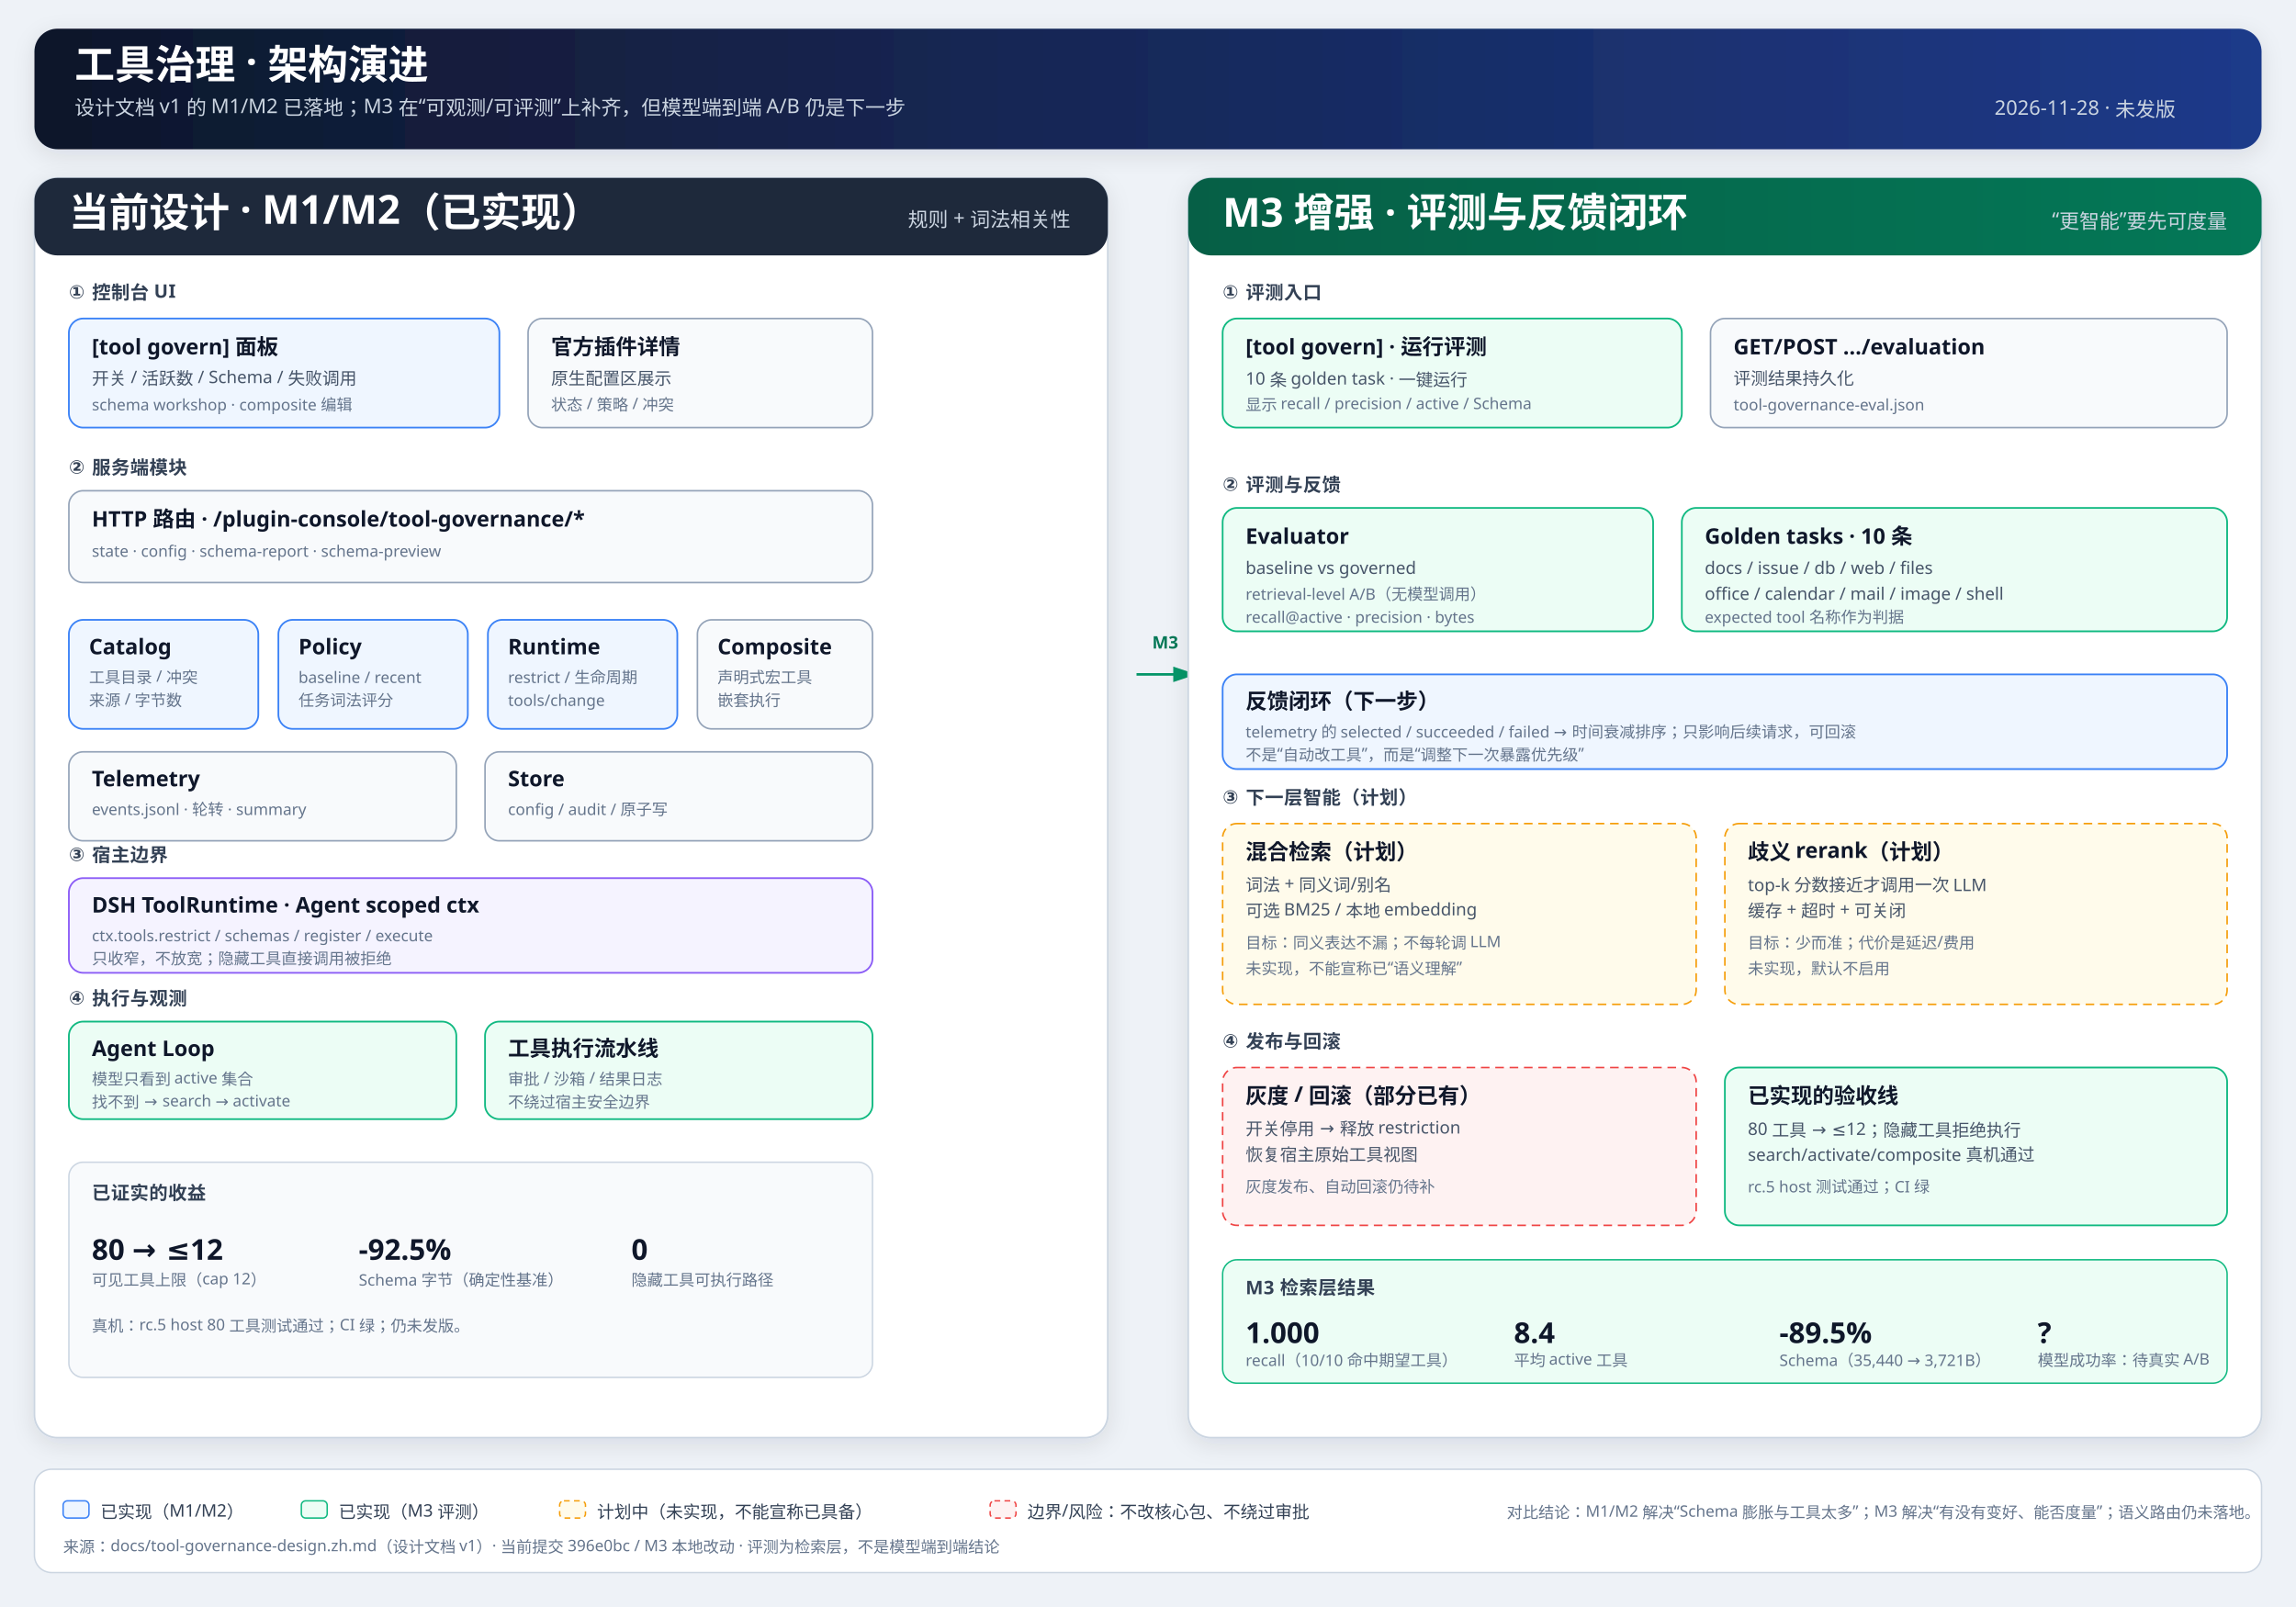
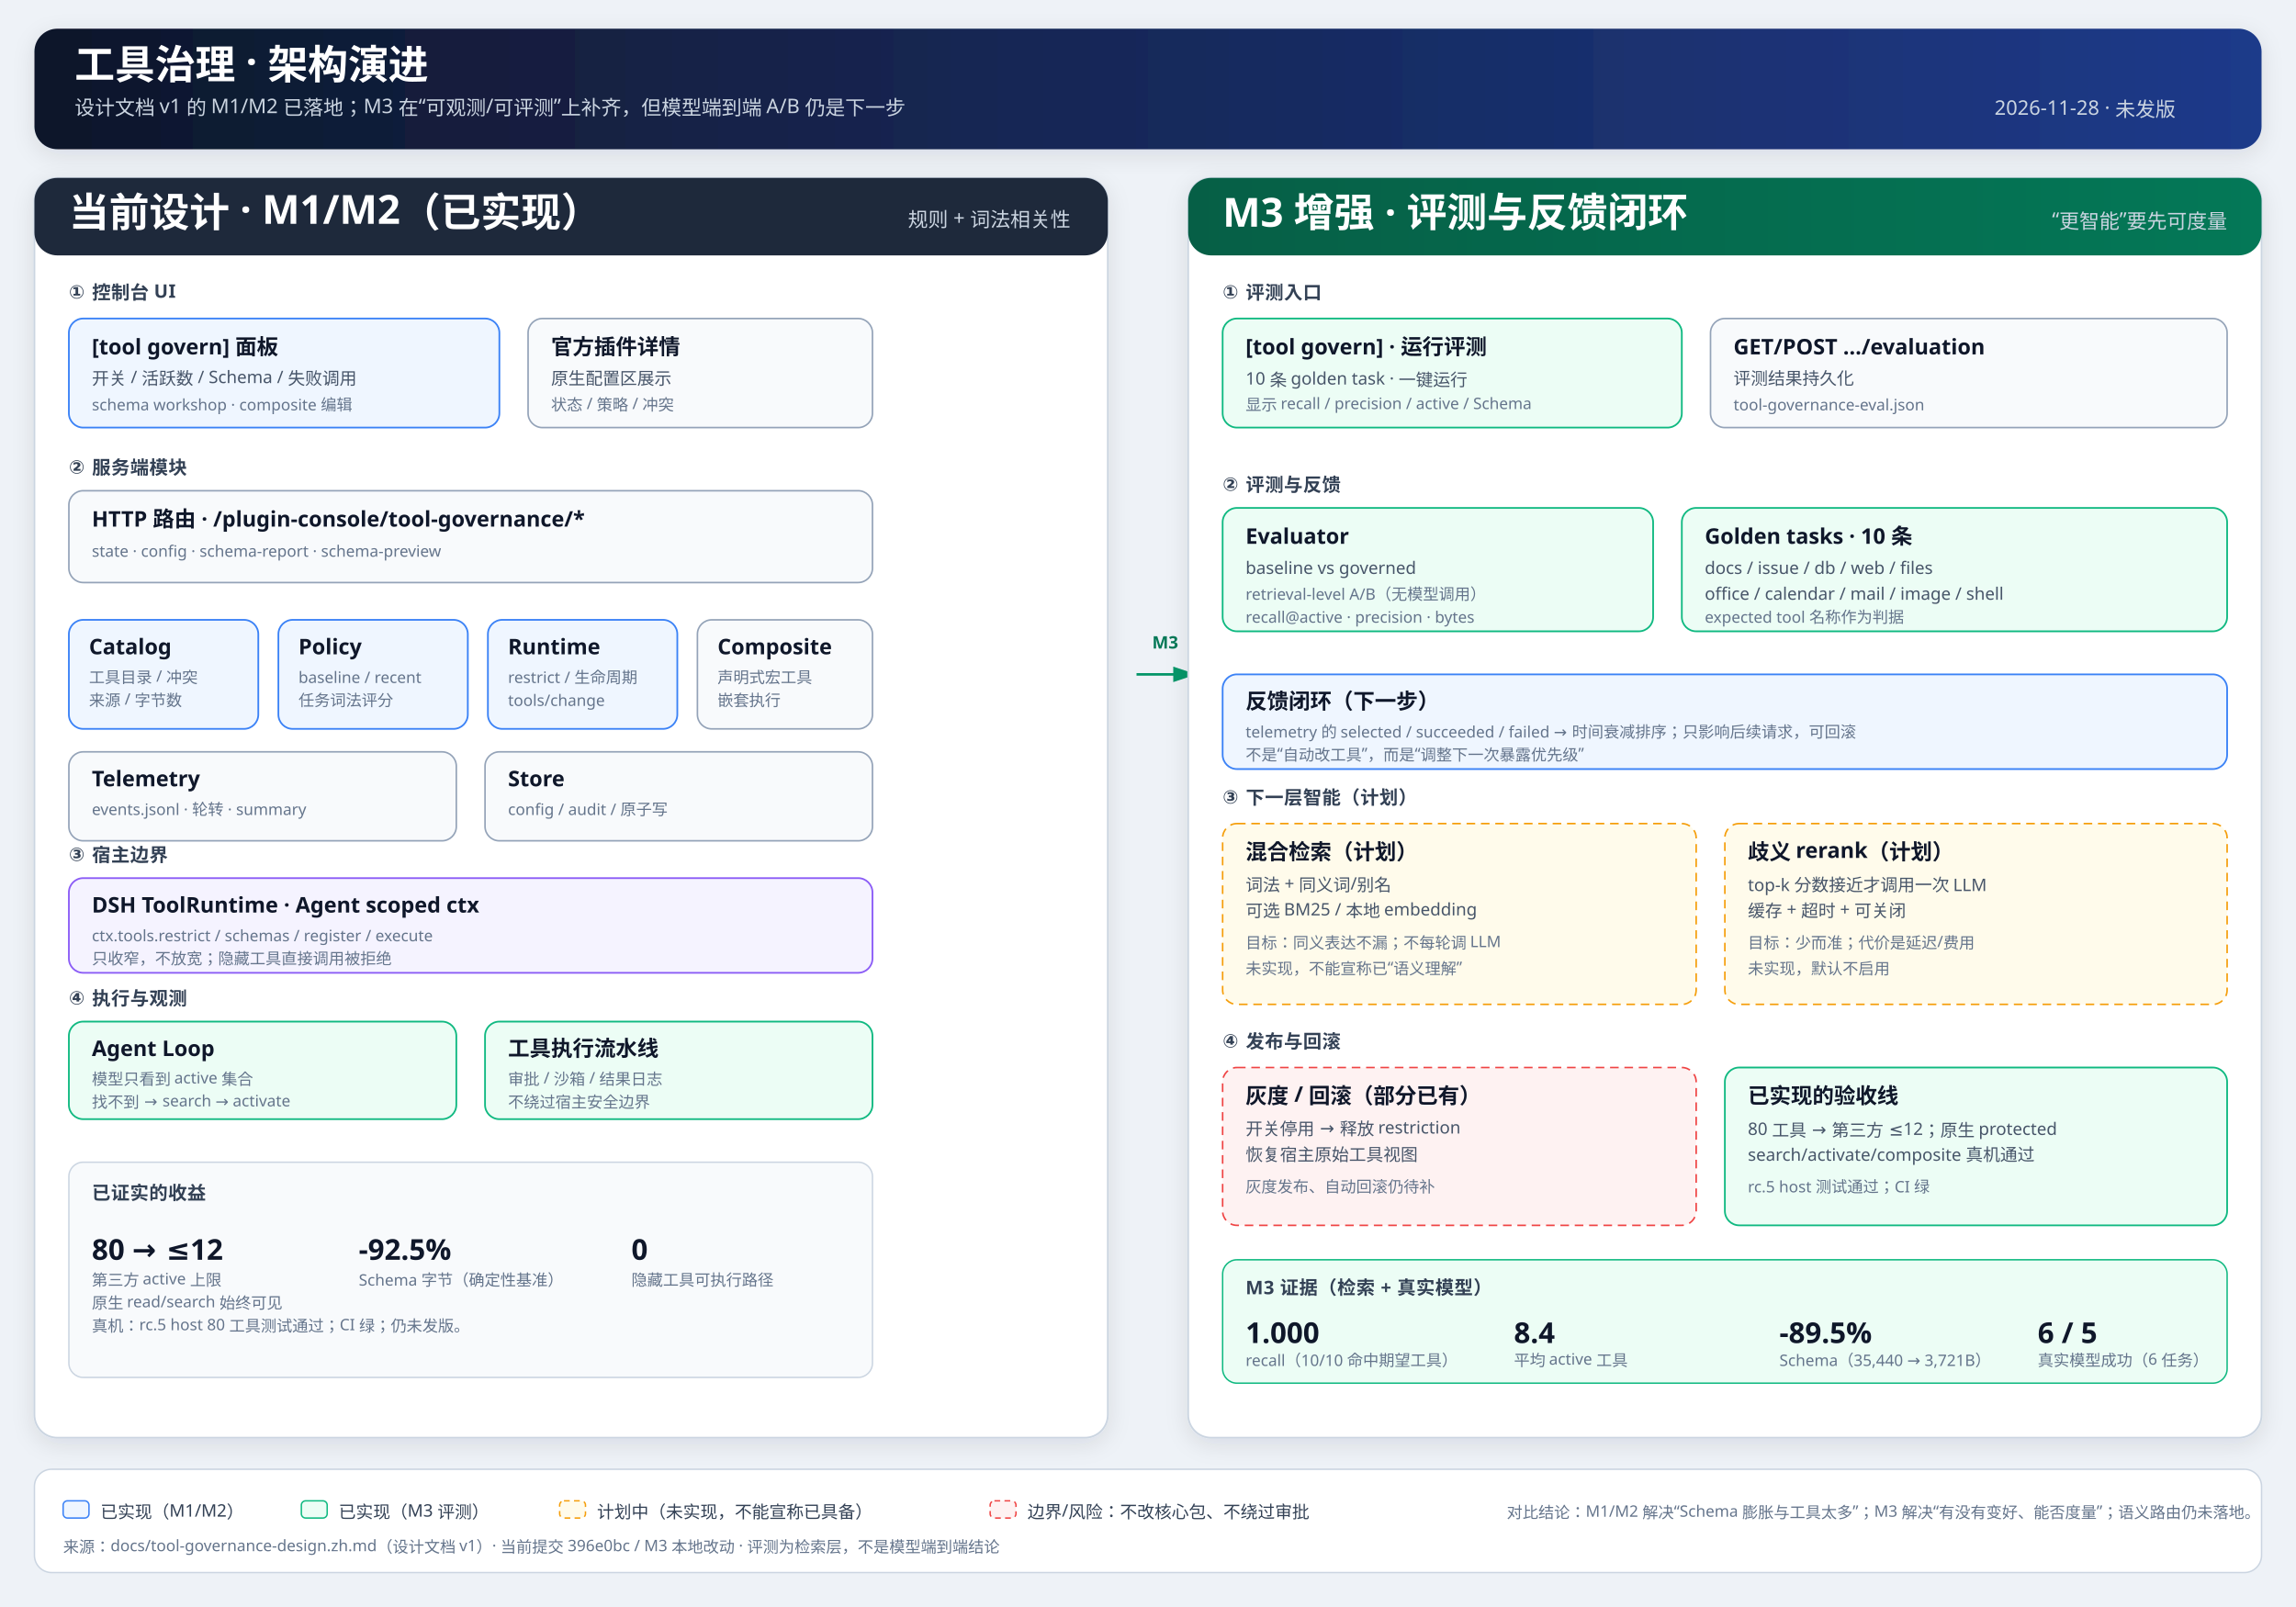
<svg xmlns="http://www.w3.org/2000/svg" width="1600" height="1120" viewBox="0 0 1600 1120" font-family="Segoe UI, Microsoft YaHei, sans-serif">
  <defs>
    <marker id="arrow" markerWidth="10" markerHeight="10" refX="8" refY="3" orient="auto" markerUnits="strokeWidth">
      <path d="M0,0 L0,6 L9,3 z" fill="#64748b" />
    </marker>
    <marker id="arrowBlue" markerWidth="10" markerHeight="10" refX="8" refY="3" orient="auto" markerUnits="strokeWidth">
      <path d="M0,0 L0,6 L9,3 z" fill="#2563eb" />
    </marker>
    <marker id="arrowGreen" markerWidth="10" markerHeight="10" refX="8" refY="3" orient="auto" markerUnits="strokeWidth">
      <path d="M0,0 L0,6 L9,3 z" fill="#059669" />
    </marker>
    <filter id="shadow" x="-20%" y="-20%" width="140%" height="140%">
      <feDropShadow dx="0" dy="4" stdDeviation="8" flood-color="#0f172a" flood-opacity="0.10" />
    </filter>
    <linearGradient id="header" x1="0" y1="0" x2="1" y2="0">
      <stop offset="0" stop-color="#0f172a" />
      <stop offset="1" stop-color="#1e3a8a" />
    </linearGradient>
    <linearGradient id="m3header" x1="0" y1="0" x2="1" y2="0">
      <stop offset="0" stop-color="#065f46" />
      <stop offset="1" stop-color="#047857" />
    </linearGradient>
    <style>
      .title { font-size: 28px; font-weight: 700; fill: #ffffff; }
      .subtitle { font-size: 14px; fill: #cbd5e1; }
      .panel { fill: #ffffff; stroke: #cbd5e1; stroke-width: 1.2; }
      .box { fill: #f8fafc; stroke: #94a3b8; stroke-width: 1.1; rx: 10; }
      .boxBlue { fill: #eff6ff; stroke: #3b82f6; stroke-width: 1.2; }
      .boxGreen { fill: #ecfdf5; stroke: #10b981; stroke-width: 1.2; }
      .boxAmber { fill: #fffbeb; stroke: #f59e0b; stroke-width: 1.1; stroke-dasharray: 6 4; }
      .boxRed { fill: #fef2f2; stroke: #ef4444; stroke-width: 1.1; stroke-dasharray: 6 4; }
      .boxPurple { fill: #f5f3ff; stroke: #8b5cf6; stroke-width: 1.2; }
      .name { font-size: 15px; font-weight: 700; fill: #0f172a; }
      .small { font-size: 12px; fill: #475569; }
      .tiny { font-size: 11px; fill: #64748b; }
      .code { font-size: 11px; fill: #1e293b; font-family: Consolas, monospace; }
      .metric { font-size: 20px; font-weight: 800; fill: #0f172a; }
      .metricLabel { font-size: 11px; fill: #64748b; }
      .lane { font-size: 13px; font-weight: 700; fill: #334155; letter-spacing: .3px; }
      .arrow { stroke: #64748b; stroke-width: 1.6; fill: none; marker-end: url(#arrow); }
      .arrowBlue { stroke: #2563eb; stroke-width: 1.8; fill: none; marker-end: url(#arrowBlue); }
      .arrowGreen { stroke: #059669; stroke-width: 1.8; fill: none; marker-end: url(#arrowGreen); }
      .dashArrow { stroke: #f59e0b; stroke-width: 1.6; fill: none; stroke-dasharray: 6 5; marker-end: url(#arrow); }
      .legend { font-size: 12px; fill: #334155; }
    </style>
  </defs>
  <rect x="0" y="0" width="1600" height="1120" fill="#eef2f7" />
  <rect x="24" y="20" width="1552" height="84" rx="16" fill="url(#header)" filter="url(#shadow)" />
  <text x="52" y="55" class="title">工具治理 · 架构演进</text>
  <text x="52" y="80" class="subtitle">设计文档 v1 的 M1/M2 已落地；M3 在“可观测/可评测”上补齐，但模型端到端 A/B 仍是下一步</text>
  <text x="1516" y="80" text-anchor="end" class="subtitle">2026-11-28 · 未发版</text>
  <rect x="24" y="124" width="748" height="878" rx="16" class="panel" filter="url(#shadow)" />
  <rect x="24" y="124" width="748" height="54" rx="16" fill="#1e293b" />
  <text x="48" y="158" class="title" font-size="20">当前设计 · M1/M2（已实现）</text>
  <text x="746" y="158" text-anchor="end" class="subtitle">规则 + 词法相关性</text>
  <text x="48" y="208" class="lane">① 控制台 UI</text>
  <text x="48" y="330" class="lane">② 服务端模块</text>
  <text x="48" y="600" class="lane">③ 宿主边界</text>
  <text x="48" y="700" class="lane">④ 执行与观测</text>
  <rect x="48" y="222" width="300" height="76" rx="10" class="boxBlue" />
  <text x="64" y="247" class="name">[tool govern] 面板</text>
  <text x="64" y="268" class="small">开关 / 活跃数 / Schema / 失败调用</text>
  <text x="64" y="286" class="tiny">schema workshop · composite 编辑</text>
  <rect x="368" y="222" width="240" height="76" rx="10" class="box" />
  <text x="384" y="247" class="name">官方插件详情</text>
  <text x="384" y="268" class="small">原生配置区展示</text>
  <text x="384" y="286" class="tiny">状态 / 策略 / 冲突</text>
  <rect x="48" y="342" width="560" height="64" rx="10" class="box" />
  <text x="64" y="367" class="name">HTTP 路由 · /plugin-console/tool-governance/*</text>
  <text x="64" y="388" class="tiny">state · config · schema-report · schema-preview</text>
  <rect x="48" y="432" width="132" height="76" rx="10" class="boxBlue" />
  <text x="62" y="456" class="name">Catalog</text>
  <text x="62" y="476" class="tiny">工具目录 / 冲突</text>
  <text x="62" y="492" class="tiny">来源 / 字节数</text>
  <rect x="194" y="432" width="132" height="76" rx="10" class="boxBlue" />
  <text x="208" y="456" class="name">Policy</text>
  <text x="208" y="476" class="tiny">baseline / recent</text>
  <text x="208" y="492" class="tiny">任务词法评分</text>
  <rect x="340" y="432" width="132" height="76" rx="10" class="boxBlue" />
  <text x="354" y="456" class="name">Runtime</text>
  <text x="354" y="476" class="tiny">restrict / 生命周期</text>
  <text x="354" y="492" class="tiny">tools/change</text>
  <rect x="486" y="432" width="122" height="76" rx="10" class="box" />
  <text x="500" y="456" class="name">Composite</text>
  <text x="500" y="476" class="tiny">声明式宏工具</text>
  <text x="500" y="492" class="tiny">嵌套执行</text>
  <rect x="48" y="524" width="270" height="62" rx="10" class="box" />
  <text x="64" y="548" class="name">Telemetry</text>
  <text x="64" y="568" class="tiny">events.jsonl · 轮转 · summary</text>
  <rect x="338" y="524" width="270" height="62" rx="10" class="box" />
  <text x="354" y="548" class="name">Store</text>
  <text x="354" y="568" class="tiny">config / audit / 原子写</text>
  <rect x="48" y="612" width="560" height="66" rx="10" class="boxPurple" />
  <text x="64" y="636" class="name">DSH ToolRuntime · Agent scoped ctx</text>
  <text x="64" y="656" class="tiny">ctx.tools.restrict / schemas / register / execute</text>
  <text x="64" y="672" class="tiny">只收窄，不放宽；隐藏工具直接调用被拒绝</text>
  <rect x="48" y="712" width="270" height="68" rx="10" class="boxGreen" />
  <text x="64" y="736" class="name">Agent Loop</text>
  <text x="64" y="756" class="tiny">模型只看到 active 集合</text>
  <text x="64" y="772" class="tiny">找不到 → search → activate</text>
  <rect x="338" y="712" width="270" height="68" rx="10" class="boxGreen" />
  <text x="354" y="736" class="name">工具执行流水线</text>
  <text x="354" y="756" class="tiny">审批 / 沙箱 / 结果日志</text>
  <text x="354" y="772" class="tiny">不绕过宿主安全边界</text>
  <rect x="48" y="810" width="560" height="150" rx="10" fill="#f8fafc" stroke="#cbd5e1" />
  <text x="64" y="836" class="lane">已证实的收益</text>
  <text x="64" y="878" class="metric">80 → ≤12</text>
-   <text x="64" y="896" class="metricLabel">可见工具上限（cap 12）</text>
+   <text x="64" y="896" class="metricLabel">第三方 active 上限</text>
+   <text x="64" y="912" class="tiny">原生 read/search 始终可见</text>
  <text x="250" y="878" class="metric">-92.5%</text>
  <text x="250" y="896" class="metricLabel">Schema 字节（确定性基准）</text>
  <text x="440" y="878" class="metric">0</text>
  <text x="440" y="896" class="metricLabel">隐藏工具可执行路径</text>
  <text x="64" y="928" class="tiny">真机：rc.5 host 80 工具测试通过；CI 绿；仍未发版。</text>
  <path d="M 792 470 C 812 470, 812 470, 832 470" class="arrowGreen" stroke-width="2.4" />
  <text x="812" y="452" text-anchor="middle" font-size="12" font-weight="700" fill="#047857">M3</text>
  <rect x="828" y="124" width="748" height="878" rx="16" class="panel" filter="url(#shadow)" />
  <rect x="828" y="124" width="748" height="54" rx="16" fill="url(#m3header)" />
  <text x="852" y="158" class="title" font-size="20">M3 增强 · 评测与反馈闭环</text>
  <text x="1552" y="158" text-anchor="end" class="subtitle">“更智能”要先可度量</text>
  <text x="852" y="208" class="lane">① 评测入口</text>
  <text x="852" y="342" class="lane">② 评测与反馈</text>
  <text x="852" y="560" class="lane">③ 下一层智能（计划）</text>
  <text x="852" y="730" class="lane">④ 发布与回滚</text>
  <rect x="852" y="222" width="320" height="76" rx="10" class="boxGreen" />
  <text x="868" y="247" class="name">[tool govern] · 运行评测</text>
  <text x="868" y="268" class="small">10 条 golden task · 一键运行</text>
  <text x="868" y="286" class="tiny">显示 recall / precision / active / Schema</text>
  <rect x="1192" y="222" width="360" height="76" rx="10" class="box" />
  <text x="1208" y="247" class="name">GET/POST .../evaluation</text>
  <text x="1208" y="268" class="small">评测结果持久化</text>
  <text x="1208" y="286" class="tiny">tool-governance-eval.json</text>
  <rect x="852" y="354" width="300" height="86" rx="10" class="boxGreen" />
  <text x="868" y="379" class="name">Evaluator</text>
  <text x="868" y="400" class="small">baseline vs governed</text>
  <text x="868" y="418" class="tiny">retrieval-level A/B（无模型调用）</text>
  <text x="868" y="434" class="tiny">recall@active · precision · bytes</text>
  <rect x="1172" y="354" width="380" height="86" rx="10" class="boxGreen" />
  <text x="1188" y="379" class="name">Golden tasks · 10 条</text>
  <text x="1188" y="400" class="small">docs / issue / db / web / files</text>
  <text x="1188" y="418" class="small">office / calendar / mail / image / shell</text>
  <text x="1188" y="434" class="tiny">expected tool 名称作为判据</text>
  <rect x="852" y="470" width="700" height="66" rx="10" class="boxBlue" />
  <text x="868" y="494" class="name">反馈闭环（下一步）</text>
  <text x="868" y="514" class="tiny">telemetry 的 selected / succeeded / failed → 时间衰减排序；只影响后续请求，可回滚</text>
  <text x="868" y="530" class="tiny">不是“自动改工具”，而是“调整下一次暴露优先级”</text>
  <rect x="852" y="574" width="330" height="126" rx="10" class="boxAmber" />
  <text x="868" y="599" class="name">混合检索（计划）</text>
  <text x="868" y="621" class="small">词法 + 同义词/别名</text>
  <text x="868" y="639" class="small">可选 BM25 / 本地 embedding</text>
  <text x="868" y="661" class="tiny">目标：同义表达不漏；不每轮调 LLM</text>
  <text x="868" y="679" class="tiny">未实现，不能宣称已“语义理解”</text>
  <rect x="1202" y="574" width="350" height="126" rx="10" class="boxAmber" />
  <text x="1218" y="599" class="name">歧义 rerank（计划）</text>
  <text x="1218" y="621" class="small">top-k 分数接近才调用一次 LLM</text>
  <text x="1218" y="639" class="small">缓存 + 超时 + 可关闭</text>
  <text x="1218" y="661" class="tiny">目标：少而准；代价是延迟/费用</text>
  <text x="1218" y="679" class="tiny">未实现，默认不启用</text>
  <rect x="852" y="744" width="330" height="110" rx="10" class="boxRed" />
  <text x="868" y="769" class="name">灰度 / 回滚（部分已有）</text>
  <text x="868" y="791" class="small">开关停用 → 释放 restriction</text>
  <text x="868" y="809" class="small">恢复宿主原始工具视图</text>
  <text x="868" y="831" class="tiny">灰度发布、自动回滚仍待补</text>
  <rect x="1202" y="744" width="350" height="110" rx="10" class="boxGreen" />
  <text x="1218" y="769" class="name">已实现的验收线</text>
-   <text x="1218" y="791" class="small">80 工具 → ≤12；隐藏工具拒绝执行</text>
+   <text x="1218" y="791" class="small">80 工具 → 第三方 ≤12；原生 protected</text>
  <text x="1218" y="809" class="small">search/activate/composite 真机通过</text>
  <text x="1218" y="831" class="tiny">rc.5 host 测试通过；CI 绿</text>
  <rect x="852" y="878" width="700" height="86" rx="10" fill="#ecfdf5" stroke="#10b981" />
-   <text x="868" y="902" class="lane">M3 检索层结果</text>
+   <text x="868" y="902" class="lane">M3 证据（检索 + 真实模型）</text>
  <text x="868" y="936" class="metric">1.000</text>
  <text x="868" y="952" class="metricLabel">recall（10/10 命中期望工具）</text>
  <text x="1055" y="936" class="metric">8.4</text>
  <text x="1055" y="952" class="metricLabel">平均 active 工具</text>
  <text x="1240" y="936" class="metric">-89.5%</text>
  <text x="1240" y="952" class="metricLabel">Schema（35,440 → 3,721B）</text>
-   <text x="1420" y="936" class="metric">?</text>
-   <text x="1420" y="952" class="metricLabel">模型成功率：待真实 A/B</text>
+   <text x="1420" y="936" class="metric">6 / 5</text>
+   <text x="1420" y="952" class="metricLabel">真实模型成功（6 任务）</text>
  <rect x="24" y="1024" width="1552" height="72" rx="12" fill="#ffffff" stroke="#cbd5e1" />
  <rect x="44" y="1046" width="18" height="12" rx="3" fill="#eff6ff" stroke="#3b82f6" />
  <text x="70" y="1058" class="legend">已实现（M1/M2）</text>
  <rect x="210" y="1046" width="18" height="12" rx="3" fill="#ecfdf5" stroke="#10b981" />
  <text x="236" y="1058" class="legend">已实现（M3 评测）</text>
  <rect x="390" y="1046" width="18" height="12" rx="3" fill="#fffbeb" stroke="#f59e0b" stroke-dasharray="4 3" />
  <text x="416" y="1058" class="legend">计划中（未实现，不能宣称已具备）</text>
  <rect x="690" y="1046" width="18" height="12" rx="3" fill="#fef2f2" stroke="#ef4444" stroke-dasharray="4 3" />
  <text x="716" y="1058" class="legend">边界/风险：不改核心包、不绕过审批</text>
  <text x="1050" y="1058" class="tiny">对比结论：M1/M2 解决“Schema 膨胀与工具太多”；M3 解决“有没有变好、能否度量”；语义路由仍未落地。</text>
  <text x="44" y="1082" class="tiny">来源：docs/tool-governance-design.zh.md（设计文档 v1）· 当前提交 396e0bc / M3 本地改动 · 评测为检索层，不是模型端到端结论</text>
</svg>
